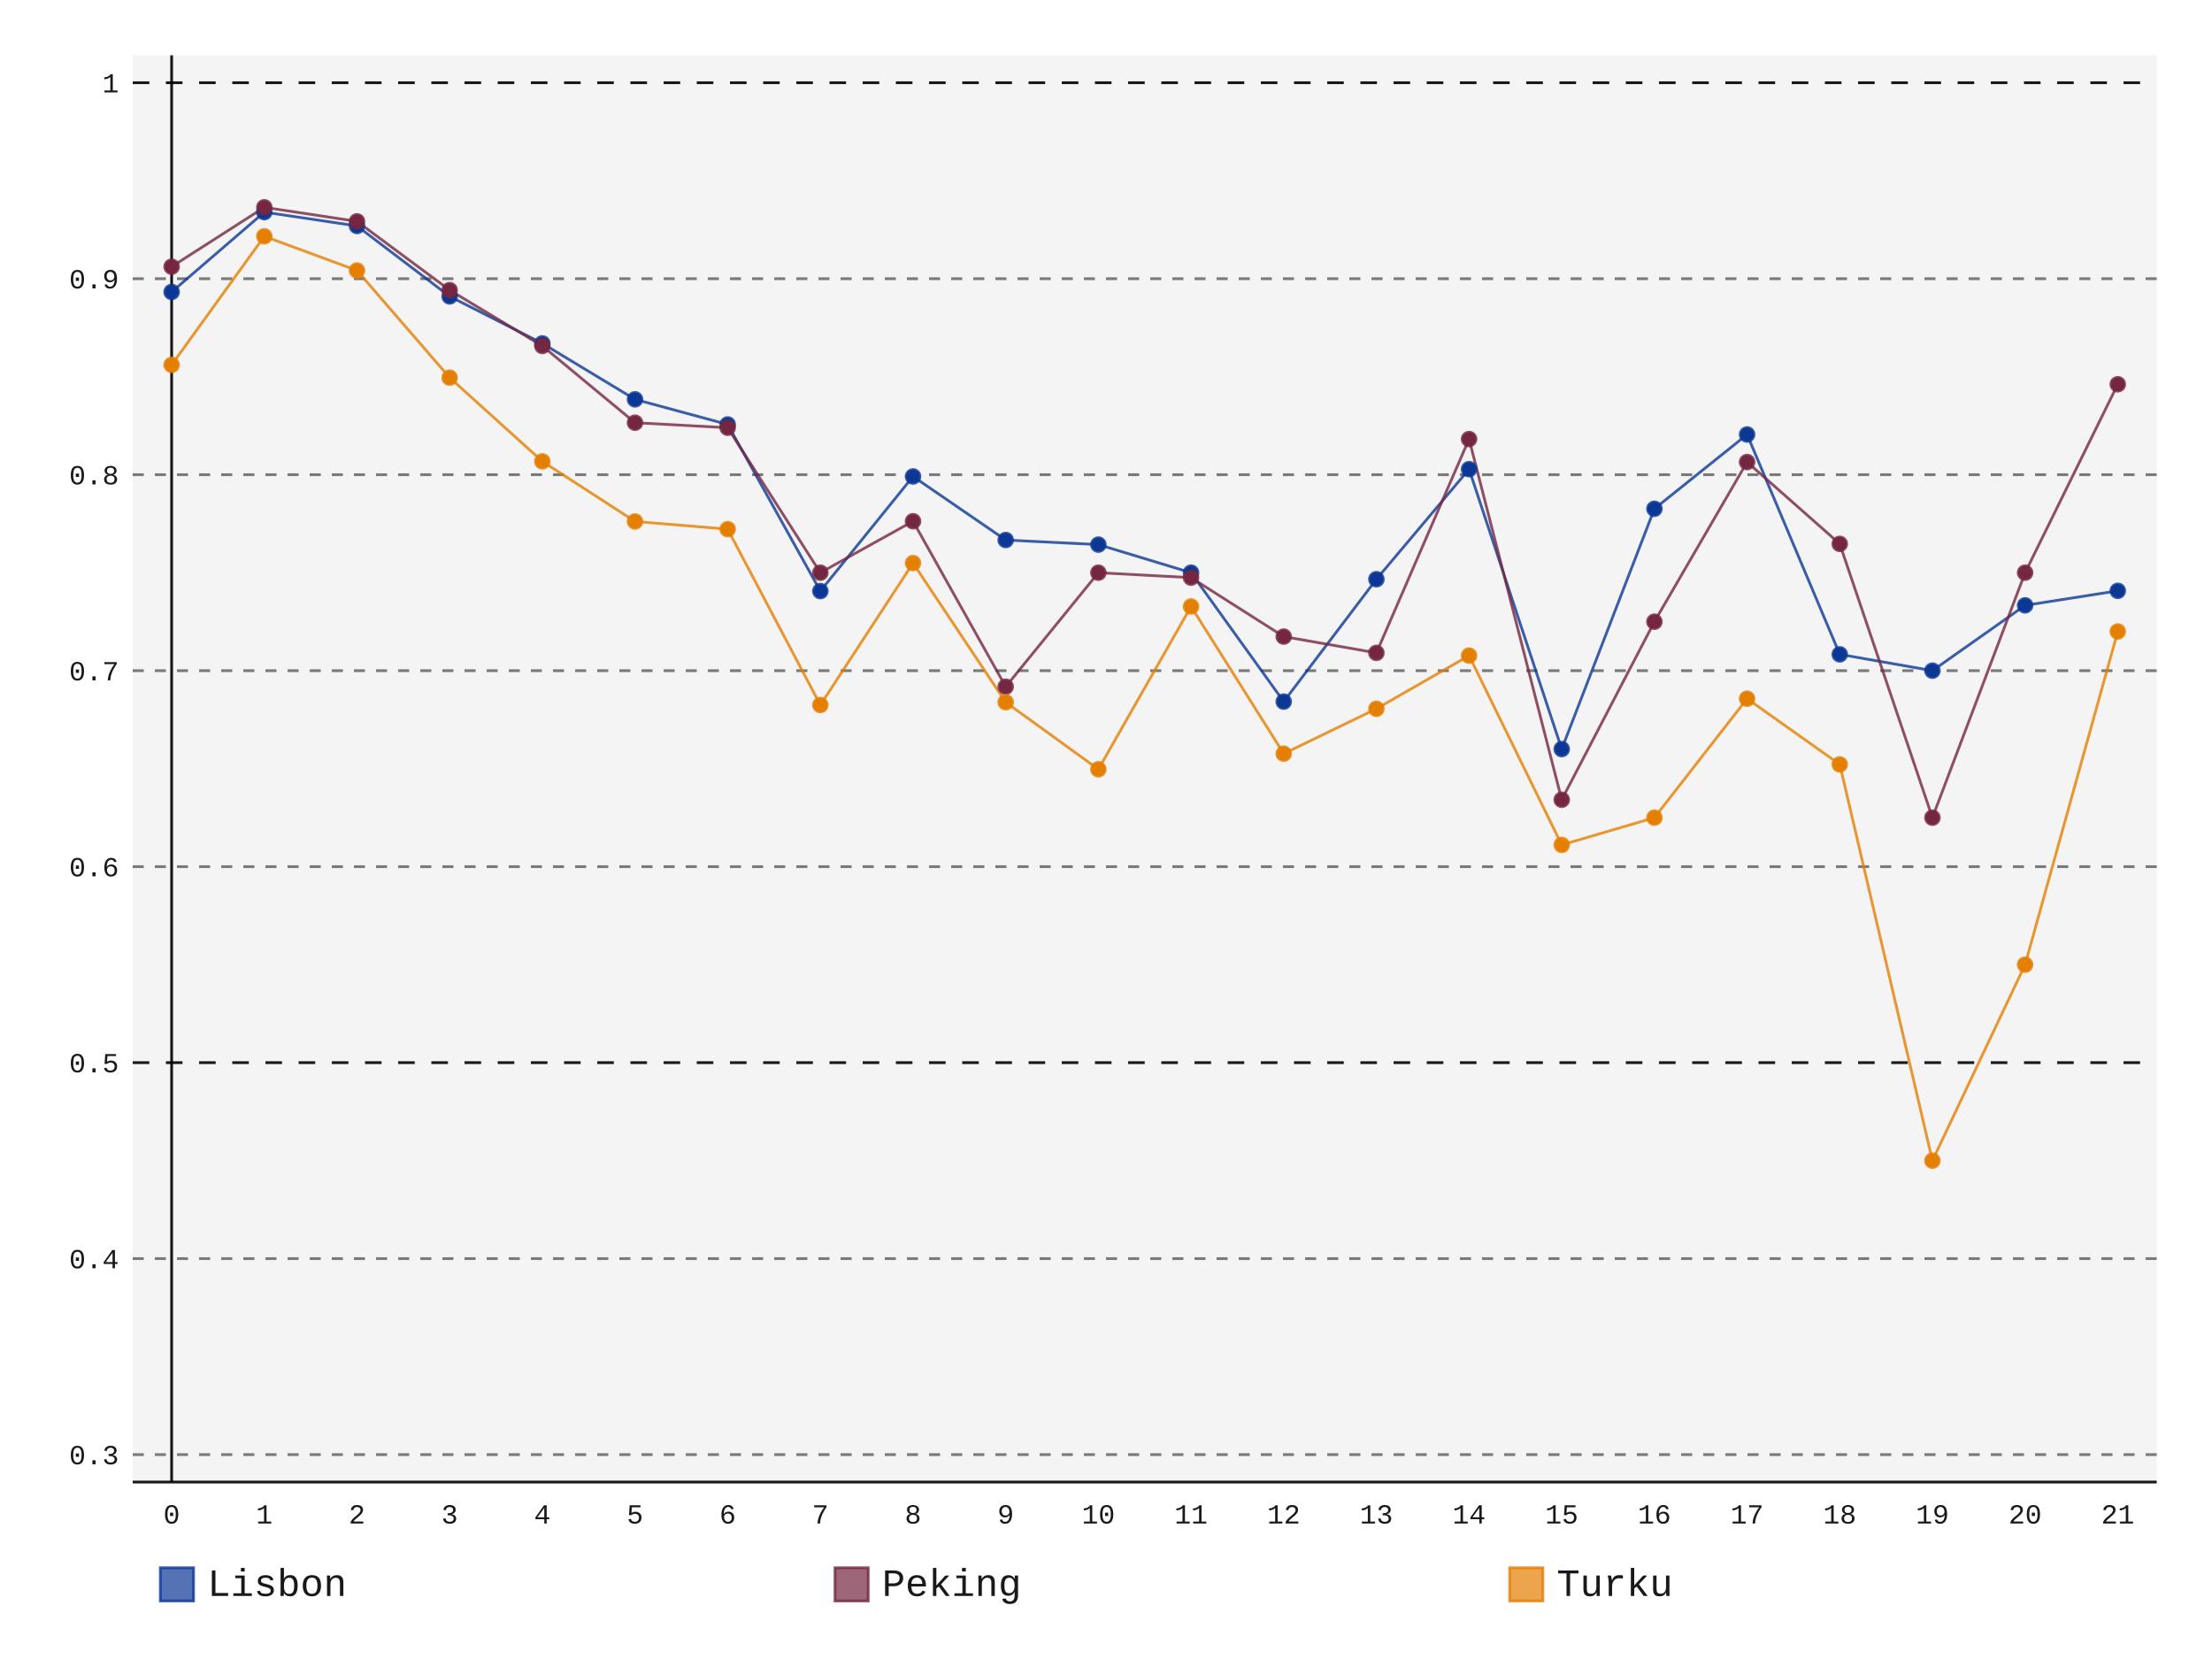
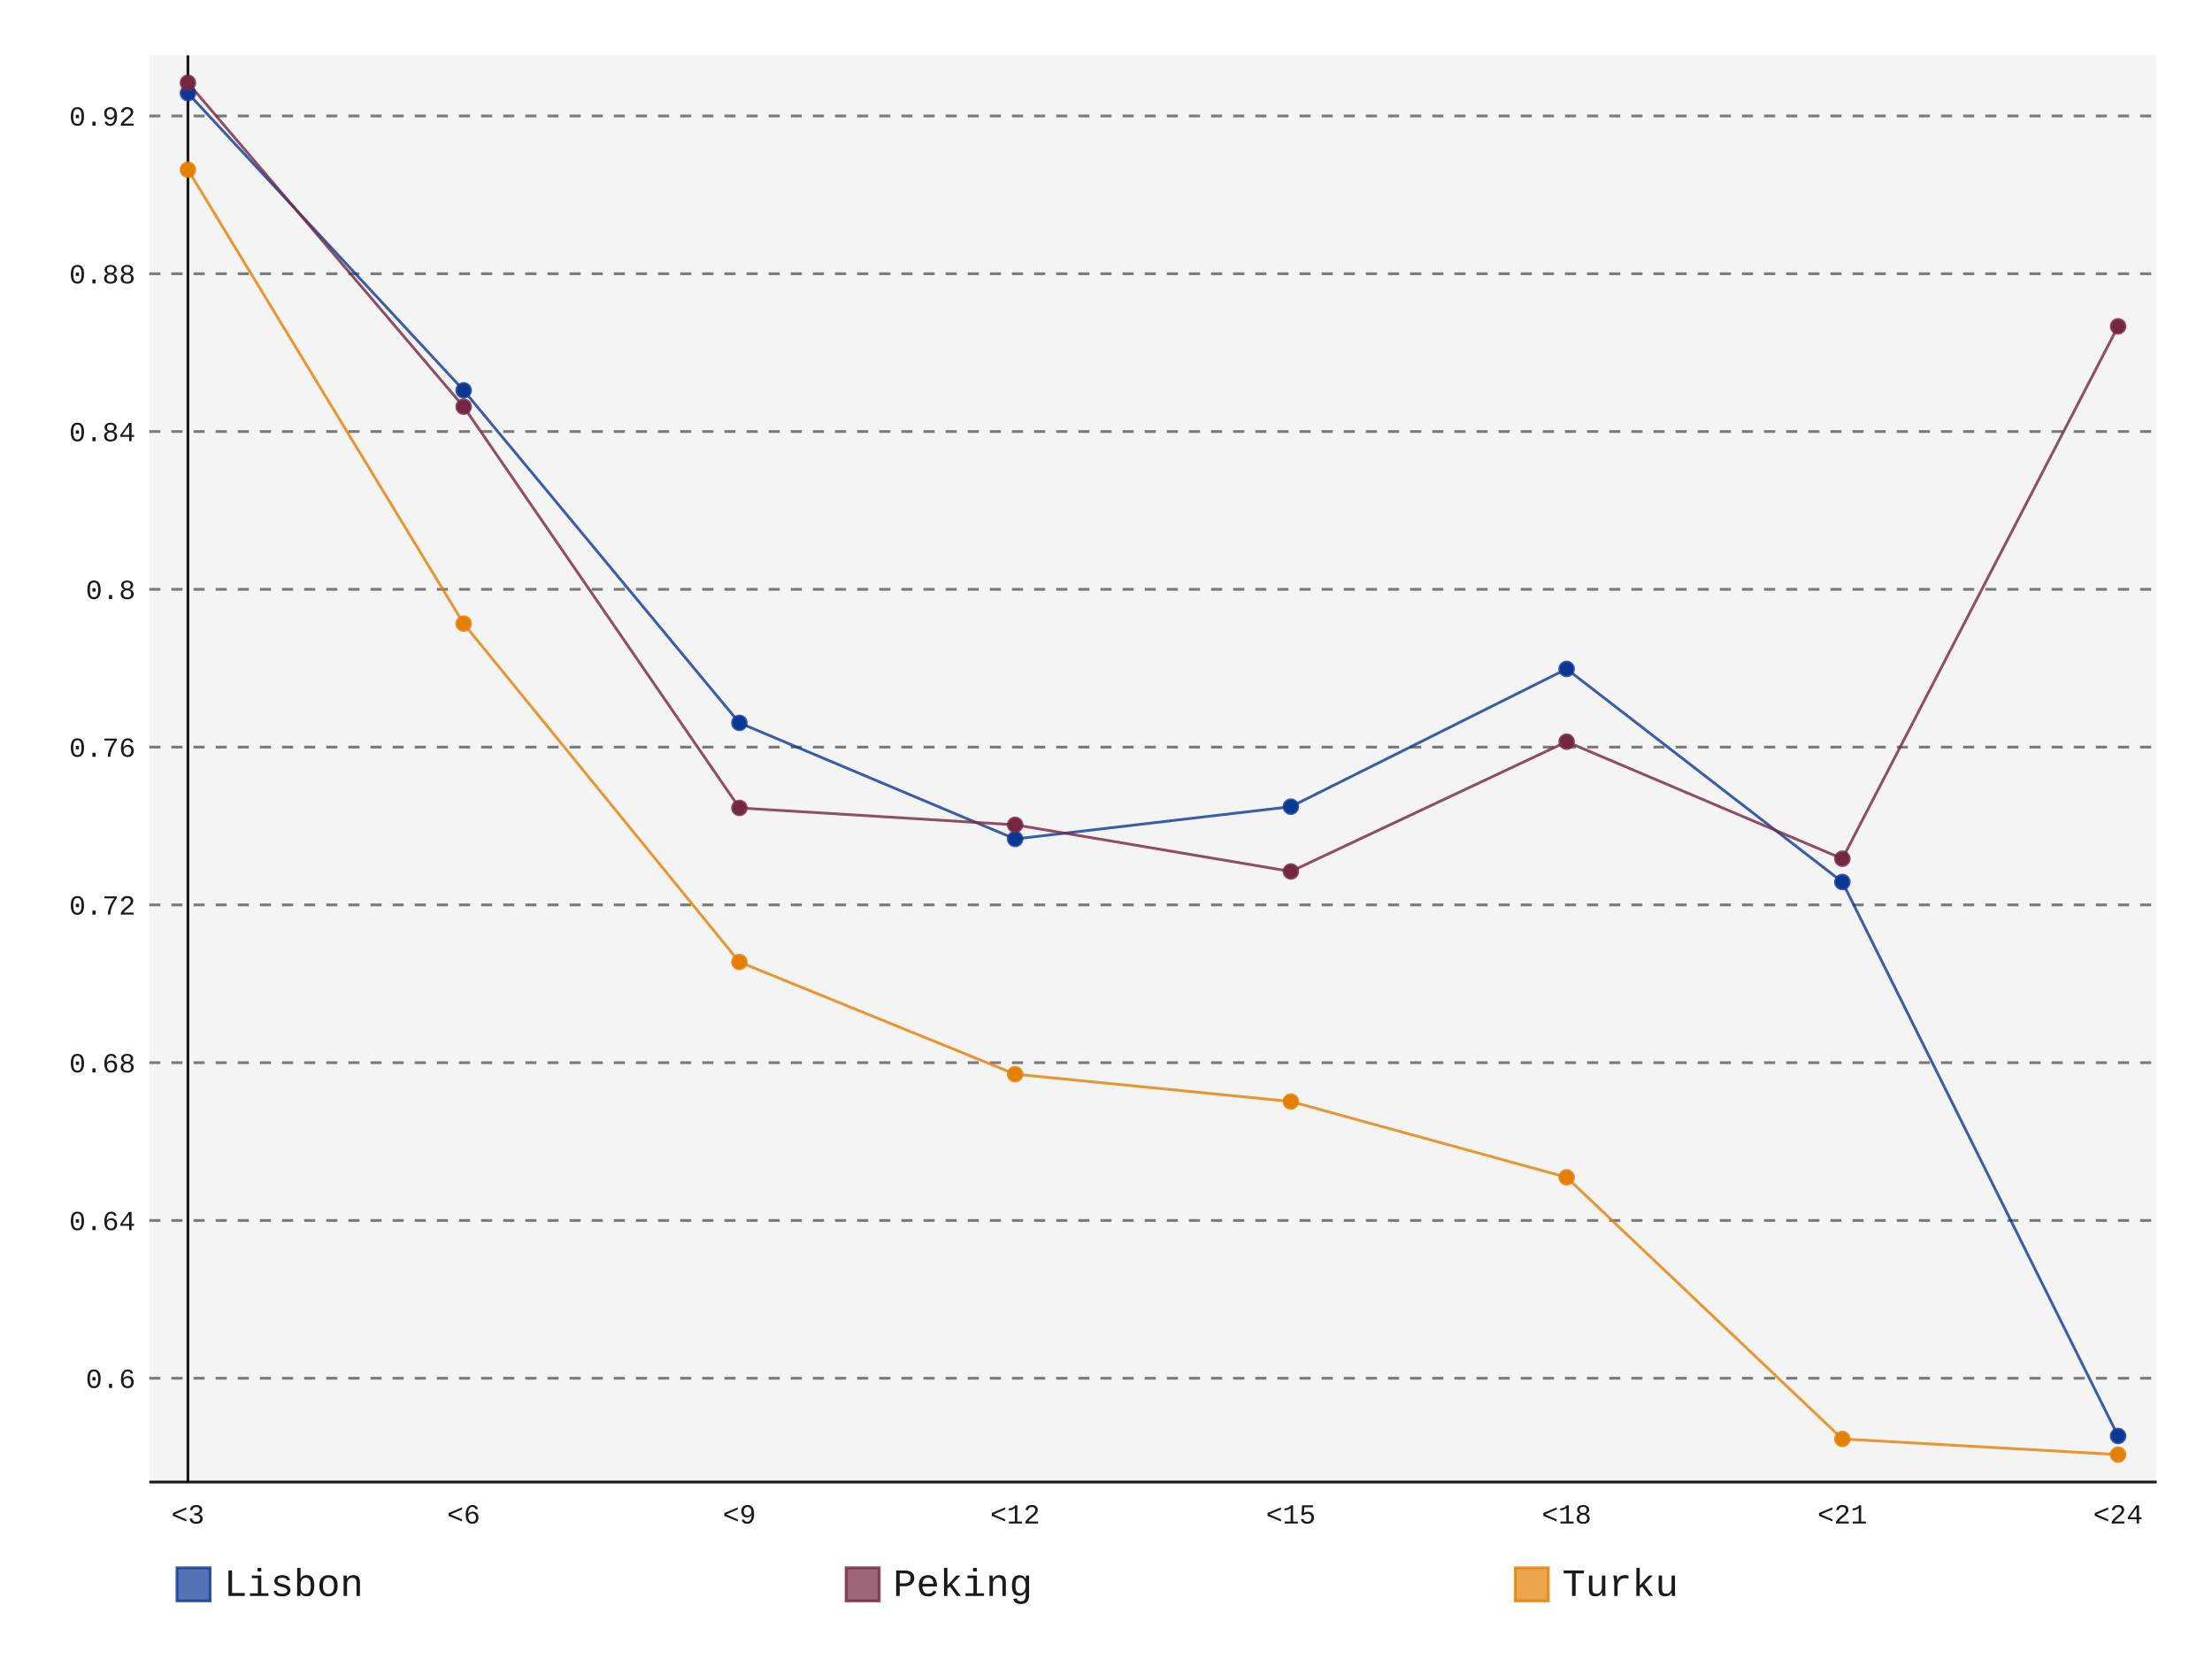
- <svg xmlns="http://www.w3.org/2000/svg" class="pygal-chart" id="chart-d663a7b4-7761-44f9-95b0-490b36715408" viewBox="0 0 800 600">
+ <svg xmlns="http://www.w3.org/2000/svg" class="pygal-chart" id="chart-577b1d87-911b-4a16-9e03-ad9b00e4c11a" viewBox="0 0 800 600">
  <defs>
-     <style type="text/css">#chart-d663a7b4-7761-44f9-95b0-490b36715408{-webkit-user-select:none;-webkit-font-smoothing:antialiased;font-family:Consolas,"Liberation Mono",Menlo,Courier,monospace}#chart-d663a7b4-7761-44f9-95b0-490b36715408 .title{font-family:Consolas,"Liberation Mono",Menlo,Courier,monospace;font-size:16px}#chart-d663a7b4-7761-44f9-95b0-490b36715408 .legends .legend text{font-family:Consolas,"Liberation Mono",Menlo,Courier,monospace;font-size:14px}#chart-d663a7b4-7761-44f9-95b0-490b36715408 .axis text{font-family:Consolas,"Liberation Mono",Menlo,Courier,monospace;font-size:10px}#chart-d663a7b4-7761-44f9-95b0-490b36715408 .axis text.major{font-family:Consolas,"Liberation Mono",Menlo,Courier,monospace;font-size:10px}#chart-d663a7b4-7761-44f9-95b0-490b36715408 .text-overlay text.value{font-family:Consolas,"Liberation Mono",Menlo,Courier,monospace;font-size:16px}#chart-d663a7b4-7761-44f9-95b0-490b36715408 .text-overlay text.label{font-family:Consolas,"Liberation Mono",Menlo,Courier,monospace;font-size:10px}#chart-d663a7b4-7761-44f9-95b0-490b36715408 .tooltip{font-family:Consolas,"Liberation Mono",Menlo,Courier,monospace;font-size:14px}#chart-d663a7b4-7761-44f9-95b0-490b36715408 text.no_data{font-family:Consolas,"Liberation Mono",Menlo,Courier,monospace;font-size:64px}
- #chart-d663a7b4-7761-44f9-95b0-490b36715408{background-color:transparent}#chart-d663a7b4-7761-44f9-95b0-490b36715408 path,#chart-d663a7b4-7761-44f9-95b0-490b36715408 line,#chart-d663a7b4-7761-44f9-95b0-490b36715408 rect,#chart-d663a7b4-7761-44f9-95b0-490b36715408 circle{-webkit-transition:150ms;-moz-transition:150ms;transition:150ms}#chart-d663a7b4-7761-44f9-95b0-490b36715408 .graph &gt; .background{fill:transparent}#chart-d663a7b4-7761-44f9-95b0-490b36715408 .plot &gt; .background{fill:rgba(240,240,240,0.7)}#chart-d663a7b4-7761-44f9-95b0-490b36715408 .graph{fill:rgba(0,0,0,0.9)}#chart-d663a7b4-7761-44f9-95b0-490b36715408 text.no_data{fill:rgba(0,0,0,0.9)}#chart-d663a7b4-7761-44f9-95b0-490b36715408 .title{fill:rgba(0,0,0,0.9)}#chart-d663a7b4-7761-44f9-95b0-490b36715408 .legends .legend text{fill:rgba(0,0,0,0.9)}#chart-d663a7b4-7761-44f9-95b0-490b36715408 .legends .legend:hover text{fill:rgba(0,0,0,0.9)}#chart-d663a7b4-7761-44f9-95b0-490b36715408 .axis .line{stroke:rgba(0,0,0,0.9)}#chart-d663a7b4-7761-44f9-95b0-490b36715408 .axis .guide.line{stroke:rgba(0,0,0,0.5)}#chart-d663a7b4-7761-44f9-95b0-490b36715408 .axis .major.line{stroke:rgba(0,0,0,0.9)}#chart-d663a7b4-7761-44f9-95b0-490b36715408 .axis text.major{fill:rgba(0,0,0,0.9)}#chart-d663a7b4-7761-44f9-95b0-490b36715408 .axis.y .guides:hover .guide.line,#chart-d663a7b4-7761-44f9-95b0-490b36715408 .line-graph .axis.x .guides:hover .guide.line,#chart-d663a7b4-7761-44f9-95b0-490b36715408 .stackedline-graph .axis.x .guides:hover .guide.line,#chart-d663a7b4-7761-44f9-95b0-490b36715408 .xy-graph .axis.x .guides:hover .guide.line{stroke:rgba(0,0,0,0.9)}#chart-d663a7b4-7761-44f9-95b0-490b36715408 .axis .guides:hover text{fill:rgba(0,0,0,0.9)}#chart-d663a7b4-7761-44f9-95b0-490b36715408 .reactive{fill-opacity:.7;stroke-opacity:.8}#chart-d663a7b4-7761-44f9-95b0-490b36715408 .ci{stroke:rgba(0,0,0,0.9)}#chart-d663a7b4-7761-44f9-95b0-490b36715408 .reactive.active,#chart-d663a7b4-7761-44f9-95b0-490b36715408 .active .reactive{fill-opacity:.8;stroke-opacity:.9;stroke-width:4}#chart-d663a7b4-7761-44f9-95b0-490b36715408 .ci .reactive.active{stroke-width:1.5}#chart-d663a7b4-7761-44f9-95b0-490b36715408 .series text{fill:rgba(0,0,0,0.9)}#chart-d663a7b4-7761-44f9-95b0-490b36715408 .tooltip rect{fill:rgba(240,240,240,0.7);stroke:rgba(0,0,0,0.9);-webkit-transition:opacity 150ms;-moz-transition:opacity 150ms;transition:opacity 150ms}#chart-d663a7b4-7761-44f9-95b0-490b36715408 .tooltip .label{fill:rgba(0,0,0,0.9)}#chart-d663a7b4-7761-44f9-95b0-490b36715408 .tooltip .label{fill:rgba(0,0,0,0.9)}#chart-d663a7b4-7761-44f9-95b0-490b36715408 .tooltip .legend{font-size:.8em;fill:rgba(0,0,0,0.5)}#chart-d663a7b4-7761-44f9-95b0-490b36715408 .tooltip .x_label{font-size:.6em;fill:rgba(0,0,0,0.9)}#chart-d663a7b4-7761-44f9-95b0-490b36715408 .tooltip .xlink{font-size:.5em;text-decoration:underline}#chart-d663a7b4-7761-44f9-95b0-490b36715408 .tooltip .value{font-size:1.5em}#chart-d663a7b4-7761-44f9-95b0-490b36715408 .bound{font-size:.5em}#chart-d663a7b4-7761-44f9-95b0-490b36715408 .max-value{font-size:.75em;fill:rgba(0,0,0,0.5)}#chart-d663a7b4-7761-44f9-95b0-490b36715408 .map-element{fill:rgba(240,240,240,0.7);stroke:rgba(0,0,0,0.5) !important}#chart-d663a7b4-7761-44f9-95b0-490b36715408 .map-element .reactive{fill-opacity:inherit;stroke-opacity:inherit}#chart-d663a7b4-7761-44f9-95b0-490b36715408 .color-0,#chart-d663a7b4-7761-44f9-95b0-490b36715408 .color-0 a:visited{stroke:rgb(12,55,149);fill:rgb(12,55,149)}#chart-d663a7b4-7761-44f9-95b0-490b36715408 .color-1,#chart-d663a7b4-7761-44f9-95b0-490b36715408 .color-1 a:visited{stroke:rgb(117,38,65);fill:rgb(117,38,65)}#chart-d663a7b4-7761-44f9-95b0-490b36715408 .color-2,#chart-d663a7b4-7761-44f9-95b0-490b36715408 .color-2 a:visited{stroke:rgb(228,127,0);fill:rgb(228,127,0)}#chart-d663a7b4-7761-44f9-95b0-490b36715408 .text-overlay .color-0 text{fill:black}#chart-d663a7b4-7761-44f9-95b0-490b36715408 .text-overlay .color-1 text{fill:black}#chart-d663a7b4-7761-44f9-95b0-490b36715408 .text-overlay .color-2 text{fill:black}
- #chart-d663a7b4-7761-44f9-95b0-490b36715408 text.no_data{text-anchor:middle}#chart-d663a7b4-7761-44f9-95b0-490b36715408 .guide.line{fill:none}#chart-d663a7b4-7761-44f9-95b0-490b36715408 .centered{text-anchor:middle}#chart-d663a7b4-7761-44f9-95b0-490b36715408 .title{text-anchor:middle}#chart-d663a7b4-7761-44f9-95b0-490b36715408 .legends .legend text{fill-opacity:1}#chart-d663a7b4-7761-44f9-95b0-490b36715408 .axis.x text{text-anchor:middle}#chart-d663a7b4-7761-44f9-95b0-490b36715408 .axis.x:not(.web) text[transform]{text-anchor:start}#chart-d663a7b4-7761-44f9-95b0-490b36715408 .axis.x:not(.web) text[transform].backwards{text-anchor:end}#chart-d663a7b4-7761-44f9-95b0-490b36715408 .axis.y text{text-anchor:end}#chart-d663a7b4-7761-44f9-95b0-490b36715408 .axis.y text[transform].backwards{text-anchor:start}#chart-d663a7b4-7761-44f9-95b0-490b36715408 .axis.y2 text{text-anchor:start}#chart-d663a7b4-7761-44f9-95b0-490b36715408 .axis.y2 text[transform].backwards{text-anchor:end}#chart-d663a7b4-7761-44f9-95b0-490b36715408 .axis .guide.line{stroke-dasharray:4,4}#chart-d663a7b4-7761-44f9-95b0-490b36715408 .axis .major.guide.line{stroke-dasharray:6,6}#chart-d663a7b4-7761-44f9-95b0-490b36715408 .horizontal .axis.y .guide.line,#chart-d663a7b4-7761-44f9-95b0-490b36715408 .horizontal .axis.y2 .guide.line,#chart-d663a7b4-7761-44f9-95b0-490b36715408 .vertical .axis.x .guide.line{opacity:0}#chart-d663a7b4-7761-44f9-95b0-490b36715408 .horizontal .axis.always_show .guide.line,#chart-d663a7b4-7761-44f9-95b0-490b36715408 .vertical .axis.always_show .guide.line{opacity:1 !important}#chart-d663a7b4-7761-44f9-95b0-490b36715408 .axis.y .guides:hover .guide.line,#chart-d663a7b4-7761-44f9-95b0-490b36715408 .axis.y2 .guides:hover .guide.line,#chart-d663a7b4-7761-44f9-95b0-490b36715408 .axis.x .guides:hover .guide.line{opacity:1}#chart-d663a7b4-7761-44f9-95b0-490b36715408 .axis .guides:hover text{opacity:1}#chart-d663a7b4-7761-44f9-95b0-490b36715408 .nofill{fill:none}#chart-d663a7b4-7761-44f9-95b0-490b36715408 .subtle-fill{fill-opacity:.2}#chart-d663a7b4-7761-44f9-95b0-490b36715408 .dot{stroke-width:1px;fill-opacity:1}#chart-d663a7b4-7761-44f9-95b0-490b36715408 .dot.active{stroke-width:5px}#chart-d663a7b4-7761-44f9-95b0-490b36715408 .dot.negative{fill:transparent}#chart-d663a7b4-7761-44f9-95b0-490b36715408 text,#chart-d663a7b4-7761-44f9-95b0-490b36715408 tspan{stroke:none !important}#chart-d663a7b4-7761-44f9-95b0-490b36715408 .series text.active{opacity:1}#chart-d663a7b4-7761-44f9-95b0-490b36715408 .tooltip rect{fill-opacity:.95;stroke-width:.5}#chart-d663a7b4-7761-44f9-95b0-490b36715408 .tooltip text{fill-opacity:1}#chart-d663a7b4-7761-44f9-95b0-490b36715408 .showable{visibility:hidden}#chart-d663a7b4-7761-44f9-95b0-490b36715408 .showable.shown{visibility:visible}#chart-d663a7b4-7761-44f9-95b0-490b36715408 .gauge-background{fill:rgba(229,229,229,1);stroke:none}#chart-d663a7b4-7761-44f9-95b0-490b36715408 .bg-lines{stroke:transparent;stroke-width:2px}</style>
+     <style type="text/css">#chart-577b1d87-911b-4a16-9e03-ad9b00e4c11a{-webkit-user-select:none;-webkit-font-smoothing:antialiased;font-family:Consolas,"Liberation Mono",Menlo,Courier,monospace}#chart-577b1d87-911b-4a16-9e03-ad9b00e4c11a .title{font-family:Consolas,"Liberation Mono",Menlo,Courier,monospace;font-size:16px}#chart-577b1d87-911b-4a16-9e03-ad9b00e4c11a .legends .legend text{font-family:Consolas,"Liberation Mono",Menlo,Courier,monospace;font-size:14px}#chart-577b1d87-911b-4a16-9e03-ad9b00e4c11a .axis text{font-family:Consolas,"Liberation Mono",Menlo,Courier,monospace;font-size:10px}#chart-577b1d87-911b-4a16-9e03-ad9b00e4c11a .axis text.major{font-family:Consolas,"Liberation Mono",Menlo,Courier,monospace;font-size:10px}#chart-577b1d87-911b-4a16-9e03-ad9b00e4c11a .text-overlay text.value{font-family:Consolas,"Liberation Mono",Menlo,Courier,monospace;font-size:16px}#chart-577b1d87-911b-4a16-9e03-ad9b00e4c11a .text-overlay text.label{font-family:Consolas,"Liberation Mono",Menlo,Courier,monospace;font-size:10px}#chart-577b1d87-911b-4a16-9e03-ad9b00e4c11a .tooltip{font-family:Consolas,"Liberation Mono",Menlo,Courier,monospace;font-size:14px}#chart-577b1d87-911b-4a16-9e03-ad9b00e4c11a text.no_data{font-family:Consolas,"Liberation Mono",Menlo,Courier,monospace;font-size:64px}
+ #chart-577b1d87-911b-4a16-9e03-ad9b00e4c11a{background-color:transparent}#chart-577b1d87-911b-4a16-9e03-ad9b00e4c11a path,#chart-577b1d87-911b-4a16-9e03-ad9b00e4c11a line,#chart-577b1d87-911b-4a16-9e03-ad9b00e4c11a rect,#chart-577b1d87-911b-4a16-9e03-ad9b00e4c11a circle{-webkit-transition:150ms;-moz-transition:150ms;transition:150ms}#chart-577b1d87-911b-4a16-9e03-ad9b00e4c11a .graph &gt; .background{fill:transparent}#chart-577b1d87-911b-4a16-9e03-ad9b00e4c11a .plot &gt; .background{fill:rgba(240,240,240,0.7)}#chart-577b1d87-911b-4a16-9e03-ad9b00e4c11a .graph{fill:rgba(0,0,0,0.9)}#chart-577b1d87-911b-4a16-9e03-ad9b00e4c11a text.no_data{fill:rgba(0,0,0,0.9)}#chart-577b1d87-911b-4a16-9e03-ad9b00e4c11a .title{fill:rgba(0,0,0,0.9)}#chart-577b1d87-911b-4a16-9e03-ad9b00e4c11a .legends .legend text{fill:rgba(0,0,0,0.9)}#chart-577b1d87-911b-4a16-9e03-ad9b00e4c11a .legends .legend:hover text{fill:rgba(0,0,0,0.9)}#chart-577b1d87-911b-4a16-9e03-ad9b00e4c11a .axis .line{stroke:rgba(0,0,0,0.9)}#chart-577b1d87-911b-4a16-9e03-ad9b00e4c11a .axis .guide.line{stroke:rgba(0,0,0,0.5)}#chart-577b1d87-911b-4a16-9e03-ad9b00e4c11a .axis .major.line{stroke:rgba(0,0,0,0.9)}#chart-577b1d87-911b-4a16-9e03-ad9b00e4c11a .axis text.major{fill:rgba(0,0,0,0.9)}#chart-577b1d87-911b-4a16-9e03-ad9b00e4c11a .axis.y .guides:hover .guide.line,#chart-577b1d87-911b-4a16-9e03-ad9b00e4c11a .line-graph .axis.x .guides:hover .guide.line,#chart-577b1d87-911b-4a16-9e03-ad9b00e4c11a .stackedline-graph .axis.x .guides:hover .guide.line,#chart-577b1d87-911b-4a16-9e03-ad9b00e4c11a .xy-graph .axis.x .guides:hover .guide.line{stroke:rgba(0,0,0,0.9)}#chart-577b1d87-911b-4a16-9e03-ad9b00e4c11a .axis .guides:hover text{fill:rgba(0,0,0,0.9)}#chart-577b1d87-911b-4a16-9e03-ad9b00e4c11a .reactive{fill-opacity:.7;stroke-opacity:.8}#chart-577b1d87-911b-4a16-9e03-ad9b00e4c11a .ci{stroke:rgba(0,0,0,0.9)}#chart-577b1d87-911b-4a16-9e03-ad9b00e4c11a .reactive.active,#chart-577b1d87-911b-4a16-9e03-ad9b00e4c11a .active .reactive{fill-opacity:.8;stroke-opacity:.9;stroke-width:4}#chart-577b1d87-911b-4a16-9e03-ad9b00e4c11a .ci .reactive.active{stroke-width:1.5}#chart-577b1d87-911b-4a16-9e03-ad9b00e4c11a .series text{fill:rgba(0,0,0,0.9)}#chart-577b1d87-911b-4a16-9e03-ad9b00e4c11a .tooltip rect{fill:rgba(240,240,240,0.7);stroke:rgba(0,0,0,0.9);-webkit-transition:opacity 150ms;-moz-transition:opacity 150ms;transition:opacity 150ms}#chart-577b1d87-911b-4a16-9e03-ad9b00e4c11a .tooltip .label{fill:rgba(0,0,0,0.9)}#chart-577b1d87-911b-4a16-9e03-ad9b00e4c11a .tooltip .label{fill:rgba(0,0,0,0.9)}#chart-577b1d87-911b-4a16-9e03-ad9b00e4c11a .tooltip .legend{font-size:.8em;fill:rgba(0,0,0,0.5)}#chart-577b1d87-911b-4a16-9e03-ad9b00e4c11a .tooltip .x_label{font-size:.6em;fill:rgba(0,0,0,0.9)}#chart-577b1d87-911b-4a16-9e03-ad9b00e4c11a .tooltip .xlink{font-size:.5em;text-decoration:underline}#chart-577b1d87-911b-4a16-9e03-ad9b00e4c11a .tooltip .value{font-size:1.5em}#chart-577b1d87-911b-4a16-9e03-ad9b00e4c11a .bound{font-size:.5em}#chart-577b1d87-911b-4a16-9e03-ad9b00e4c11a .max-value{font-size:.75em;fill:rgba(0,0,0,0.5)}#chart-577b1d87-911b-4a16-9e03-ad9b00e4c11a .map-element{fill:rgba(240,240,240,0.7);stroke:rgba(0,0,0,0.5) !important}#chart-577b1d87-911b-4a16-9e03-ad9b00e4c11a .map-element .reactive{fill-opacity:inherit;stroke-opacity:inherit}#chart-577b1d87-911b-4a16-9e03-ad9b00e4c11a .color-0,#chart-577b1d87-911b-4a16-9e03-ad9b00e4c11a .color-0 a:visited{stroke:rgb(12,55,149);fill:rgb(12,55,149)}#chart-577b1d87-911b-4a16-9e03-ad9b00e4c11a .color-1,#chart-577b1d87-911b-4a16-9e03-ad9b00e4c11a .color-1 a:visited{stroke:rgb(117,38,65);fill:rgb(117,38,65)}#chart-577b1d87-911b-4a16-9e03-ad9b00e4c11a .color-2,#chart-577b1d87-911b-4a16-9e03-ad9b00e4c11a .color-2 a:visited{stroke:rgb(228,127,0);fill:rgb(228,127,0)}#chart-577b1d87-911b-4a16-9e03-ad9b00e4c11a .text-overlay .color-0 text{fill:black}#chart-577b1d87-911b-4a16-9e03-ad9b00e4c11a .text-overlay .color-1 text{fill:black}#chart-577b1d87-911b-4a16-9e03-ad9b00e4c11a .text-overlay .color-2 text{fill:black}
+ #chart-577b1d87-911b-4a16-9e03-ad9b00e4c11a text.no_data{text-anchor:middle}#chart-577b1d87-911b-4a16-9e03-ad9b00e4c11a .guide.line{fill:none}#chart-577b1d87-911b-4a16-9e03-ad9b00e4c11a .centered{text-anchor:middle}#chart-577b1d87-911b-4a16-9e03-ad9b00e4c11a .title{text-anchor:middle}#chart-577b1d87-911b-4a16-9e03-ad9b00e4c11a .legends .legend text{fill-opacity:1}#chart-577b1d87-911b-4a16-9e03-ad9b00e4c11a .axis.x text{text-anchor:middle}#chart-577b1d87-911b-4a16-9e03-ad9b00e4c11a .axis.x:not(.web) text[transform]{text-anchor:start}#chart-577b1d87-911b-4a16-9e03-ad9b00e4c11a .axis.x:not(.web) text[transform].backwards{text-anchor:end}#chart-577b1d87-911b-4a16-9e03-ad9b00e4c11a .axis.y text{text-anchor:end}#chart-577b1d87-911b-4a16-9e03-ad9b00e4c11a .axis.y text[transform].backwards{text-anchor:start}#chart-577b1d87-911b-4a16-9e03-ad9b00e4c11a .axis.y2 text{text-anchor:start}#chart-577b1d87-911b-4a16-9e03-ad9b00e4c11a .axis.y2 text[transform].backwards{text-anchor:end}#chart-577b1d87-911b-4a16-9e03-ad9b00e4c11a .axis .guide.line{stroke-dasharray:4,4}#chart-577b1d87-911b-4a16-9e03-ad9b00e4c11a .axis .major.guide.line{stroke-dasharray:6,6}#chart-577b1d87-911b-4a16-9e03-ad9b00e4c11a .horizontal .axis.y .guide.line,#chart-577b1d87-911b-4a16-9e03-ad9b00e4c11a .horizontal .axis.y2 .guide.line,#chart-577b1d87-911b-4a16-9e03-ad9b00e4c11a .vertical .axis.x .guide.line{opacity:0}#chart-577b1d87-911b-4a16-9e03-ad9b00e4c11a .horizontal .axis.always_show .guide.line,#chart-577b1d87-911b-4a16-9e03-ad9b00e4c11a .vertical .axis.always_show .guide.line{opacity:1 !important}#chart-577b1d87-911b-4a16-9e03-ad9b00e4c11a .axis.y .guides:hover .guide.line,#chart-577b1d87-911b-4a16-9e03-ad9b00e4c11a .axis.y2 .guides:hover .guide.line,#chart-577b1d87-911b-4a16-9e03-ad9b00e4c11a .axis.x .guides:hover .guide.line{opacity:1}#chart-577b1d87-911b-4a16-9e03-ad9b00e4c11a .axis .guides:hover text{opacity:1}#chart-577b1d87-911b-4a16-9e03-ad9b00e4c11a .nofill{fill:none}#chart-577b1d87-911b-4a16-9e03-ad9b00e4c11a .subtle-fill{fill-opacity:.2}#chart-577b1d87-911b-4a16-9e03-ad9b00e4c11a .dot{stroke-width:1px;fill-opacity:1}#chart-577b1d87-911b-4a16-9e03-ad9b00e4c11a .dot.active{stroke-width:5px}#chart-577b1d87-911b-4a16-9e03-ad9b00e4c11a .dot.negative{fill:transparent}#chart-577b1d87-911b-4a16-9e03-ad9b00e4c11a text,#chart-577b1d87-911b-4a16-9e03-ad9b00e4c11a tspan{stroke:none !important}#chart-577b1d87-911b-4a16-9e03-ad9b00e4c11a .series text.active{opacity:1}#chart-577b1d87-911b-4a16-9e03-ad9b00e4c11a .tooltip rect{fill-opacity:.95;stroke-width:.5}#chart-577b1d87-911b-4a16-9e03-ad9b00e4c11a .tooltip text{fill-opacity:1}#chart-577b1d87-911b-4a16-9e03-ad9b00e4c11a .showable{visibility:hidden}#chart-577b1d87-911b-4a16-9e03-ad9b00e4c11a .showable.shown{visibility:visible}#chart-577b1d87-911b-4a16-9e03-ad9b00e4c11a .gauge-background{fill:rgba(229,229,229,1);stroke:none}#chart-577b1d87-911b-4a16-9e03-ad9b00e4c11a .bg-lines{stroke:transparent;stroke-width:2px}</style>
  </defs>
  <g class="graph line-graph vertical">
    <rect class="background" height="600" width="800" x="0" y="0" />
-     <g class="plot" transform="translate(48, 20)">
-       <rect class="background" height="516.0" width="732.0" x="0" y="0" />
+     <g class="plot" transform="translate(54, 20)">
+       <rect class="background" height="516.0" width="726.0" x="0" y="0" />
      <g class="axis y">
-         <path class="line" d="M0 516 h732" />
-         <g class="guides">
-           <path class="guide line" d="M0 506.077 h732" />
-           <text class="" x="-5" y="509.577">0.3</text>
-         </g>
-         <g class="guides">
-           <path class="guide line" d="M0 435.198 h732" />
-           <text class="" x="-5" y="438.698">0.4</text>
-         </g>
-         <g class="guides">
-           <path class="major guide line" d="M0 364.319 h732" />
-           <text class="major" x="-5" y="367.819">0.5</text>
-         </g>
-         <g class="guides">
-           <path class="guide line" d="M0 293.44 h732" />
-           <text class="" x="-5" y="296.94">0.6</text>
-         </g>
-         <g class="guides">
-           <path class="guide line" d="M0 222.56 h732" />
-           <text class="" x="-5" y="226.06">0.7</text>
-         </g>
-         <g class="guides">
-           <path class="guide line" d="M0 151.681 h732" />
-           <text class="" x="-5" y="155.181">0.8</text>
-         </g>
-         <g class="guides">
-           <path class="guide line" d="M0 80.802 h732" />
-           <text class="" x="-5" y="84.302">0.9</text>
-         </g>
-         <g class="guides">
-           <path class="major guide line" d="M0 9.923 h732" />
-           <text class="major" x="-5" y="13.423">1</text>
+         <path class="line" d="M0 516 h726" />
+         <g class="guides">
+           <path class="guide line" d="M0 478.464 h726" />
+           <text class="" x="-5" y="481.964">0.6</text>
+         </g>
+         <g class="guides">
+           <path class="guide line" d="M0 421.398 h726" />
+           <text class="" x="-5" y="424.898">0.64</text>
+         </g>
+         <g class="guides">
+           <path class="guide line" d="M0 364.332 h726" />
+           <text class="" x="-5" y="367.832">0.68</text>
+         </g>
+         <g class="guides">
+           <path class="guide line" d="M0 307.266 h726" />
+           <text class="" x="-5" y="310.766">0.72</text>
+         </g>
+         <g class="guides">
+           <path class="guide line" d="M0 250.2 h726" />
+           <text class="" x="-5" y="253.7">0.76</text>
+         </g>
+         <g class="guides">
+           <path class="guide line" d="M0 193.134 h726" />
+           <text class="" x="-5" y="196.634">0.8</text>
+         </g>
+         <g class="guides">
+           <path class="guide line" d="M0 136.068 h726" />
+           <text class="" x="-5" y="139.568">0.84</text>
+         </g>
+         <g class="guides">
+           <path class="guide line" d="M0 79.002 h726" />
+           <text class="" x="-5" y="82.502">0.88</text>
+         </g>
+         <g class="guides">
+           <path class="guide line" d="M0 21.936 h726" />
+           <text class="" x="-5" y="25.436">0.92</text>
        </g>
      </g>
      <g class="axis x">
        <g class="guides">
-           <path class="axis line" d="M14.077 0 v516" />
-           <text class="" x="14.077" y="531.0">0</text>
-         </g>
-         <g class="guides">
-           <path class="guide line" d="M47.593 0 v516" />
-           <text class="" x="47.593" y="531.0">1</text>
-         </g>
-         <g class="guides">
-           <path class="guide line" d="M81.11 0 v516" />
-           <text class="" x="81.11" y="531.0">2</text>
-         </g>
-         <g class="guides">
-           <path class="guide line" d="M114.626 0 v516" />
-           <text class="" x="114.626" y="531.0">3</text>
-         </g>
-         <g class="guides">
-           <path class="guide line" d="M148.143 0 v516" />
-           <text class="" x="148.143" y="531.0">4</text>
-         </g>
-         <g class="guides">
-           <path class="guide line" d="M181.659 0 v516" />
-           <text class="" x="181.659" y="531.0">5</text>
-         </g>
-         <g class="guides">
-           <path class="guide line" d="M215.176 0 v516" />
-           <text class="" x="215.176" y="531.0">6</text>
-         </g>
-         <g class="guides">
-           <path class="guide line" d="M248.692 0 v516" />
-           <text class="" x="248.692" y="531.0">7</text>
-         </g>
-         <g class="guides">
-           <path class="guide line" d="M282.209 0 v516" />
-           <text class="" x="282.209" y="531.0">8</text>
-         </g>
-         <g class="guides">
-           <path class="guide line" d="M315.725 0 v516" />
-           <text class="" x="315.725" y="531.0">9</text>
-         </g>
-         <g class="guides">
-           <path class="guide line" d="M349.242 0 v516" />
-           <text class="" x="349.242" y="531.0">10</text>
-         </g>
-         <g class="guides">
-           <path class="guide line" d="M382.758 0 v516" />
-           <text class="" x="382.758" y="531.0">11</text>
-         </g>
-         <g class="guides">
-           <path class="guide line" d="M416.275 0 v516" />
-           <text class="" x="416.275" y="531.0">12</text>
-         </g>
-         <g class="guides">
-           <path class="guide line" d="M449.791 0 v516" />
-           <text class="" x="449.791" y="531.0">13</text>
-         </g>
-         <g class="guides">
-           <path class="guide line" d="M483.308 0 v516" />
-           <text class="" x="483.308" y="531.0">14</text>
-         </g>
-         <g class="guides">
-           <path class="guide line" d="M516.824 0 v516" />
-           <text class="" x="516.824" y="531.0">15</text>
-         </g>
-         <g class="guides">
-           <path class="guide line" d="M550.341 0 v516" />
-           <text class="" x="550.341" y="531.0">16</text>
-         </g>
-         <g class="guides">
-           <path class="guide line" d="M583.857 0 v516" />
-           <text class="" x="583.857" y="531.0">17</text>
-         </g>
-         <g class="guides">
-           <path class="guide line" d="M617.374 0 v516" />
-           <text class="" x="617.374" y="531.0">18</text>
-         </g>
-         <g class="guides">
-           <path class="guide line" d="M650.89 0 v516" />
-           <text class="" x="650.89" y="531.0">19</text>
-         </g>
-         <g class="guides">
-           <path class="guide line" d="M684.407 0 v516" />
-           <text class="" x="684.407" y="531.0">20</text>
-         </g>
-         <g class="guides">
-           <path class="guide line" d="M717.923 0 v516" />
-           <text class="" x="717.923" y="531.0">21</text>
+           <path class="line" d="M13.962 0 v516" />
+           <text class="" x="13.962" y="531.0">&lt;3</text>
+         </g>
+         <g class="guides">
+           <path class="guide line" d="M113.687 0 v516" />
+           <text class="" x="113.687" y="531.0">&lt;6</text>
+         </g>
+         <g class="guides">
+           <path class="guide line" d="M213.412 0 v516" />
+           <text class="" x="213.412" y="531.0">&lt;9</text>
+         </g>
+         <g class="guides">
+           <path class="guide line" d="M313.137 0 v516" />
+           <text class="" x="313.137" y="531.0">&lt;12</text>
+         </g>
+         <g class="guides">
+           <path class="guide line" d="M412.863 0 v516" />
+           <text class="" x="412.863" y="531.0">&lt;15</text>
+         </g>
+         <g class="guides">
+           <path class="guide line" d="M512.588 0 v516" />
+           <text class="" x="512.588" y="531.0">&lt;18</text>
+         </g>
+         <g class="guides">
+           <path class="guide line" d="M612.313 0 v516" />
+           <text class="" x="612.313" y="531.0">&lt;21</text>
+         </g>
+         <g class="guides">
+           <path class="guide line" d="M712.038 0 v516" />
+           <text class="" x="712.038" y="531.0">&lt;24</text>
        </g>
      </g>
      <g class="series serie-0 color-0">
-         <path class="line reactive nofill" d="M14.077 85.595 L47.593 56.721 81.11 61.724 114.626 87.198 148.143 104.199 181.659 124.435 215.176 133.515 248.692 193.773 282.209 152.314 315.725 175.308 349.242 176.963 382.758 187.121 416.275 233.752 449.791 189.484 483.308 149.685 516.824 250.912 550.341 164.008 583.857 137.142 617.374 216.654 650.89 222.56 684.407 198.934 717.923 193.684" />
+         <path class="line reactive nofill" d="M13.962 13.683 L113.687 121.184 213.412 241.439 313.137 283.428 412.863 271.745 512.588 221.929 612.313 298.982 712.038 499.342" />
      </g>
      <g class="series serie-1 color-1">
-         <path class="line reactive nofill" d="M14.077 76.452 L47.593 54.983 81.11 60.07 114.626 84.925 148.143 105.116 181.659 132.877 215.176 134.698 248.692 187.121 282.209 168.511 315.725 228.356 349.242 187.121 382.758 188.911 416.275 210.234 449.791 216.117 483.308 138.794 516.824 269.237 550.341 204.841 583.857 147.108 617.374 176.697 650.89 275.72 684.407 187.121 717.923 118.968" />
+         <path class="line reactive nofill" d="M13.962 9.923 L113.687 127.094 213.412 272.196 313.137 278.307 412.863 295.173 512.588 248.254 612.313 290.564 712.038 98.024" />
      </g>
      <g class="series serie-2 color-2">
-         <path class="line reactive nofill" d="M14.077 111.969 L47.593 65.458 81.11 77.834 114.626 116.586 148.143 146.862 181.659 168.592 215.176 171.379 248.692 234.977 282.209 183.646 315.725 233.966 349.242 258.226 382.758 199.341 416.275 252.572 449.791 236.342 483.308 217.108 516.824 285.564 550.341 275.72 583.857 232.686 617.374 256.459 650.89 399.758 684.407 328.879 717.923 208.385" />
+         <path class="line reactive nofill" d="M13.962 41.383 L113.687 205.534 213.412 327.922 313.137 368.493 412.863 378.375 512.588 405.786 612.313 500.413 712.038 506.077" />
      </g>
    </g>
    <g class="titles" />
-     <g class="plot overlay" transform="translate(48, 20)">
+     <g class="plot overlay" transform="translate(54, 20)">
      <g class="series serie-0 color-0">
        <g class="dots">
-           <circle class="dot reactive tooltip-trigger" cx="14.077" cy="85.595" r="2.5" />
-         </g>
-         <g class="dots">
-           <circle class="dot reactive tooltip-trigger" cx="47.593" cy="56.721" r="2.5" />
-         </g>
-         <g class="dots">
-           <circle class="dot reactive tooltip-trigger" cx="81.11" cy="61.724" r="2.5" />
-         </g>
-         <g class="dots">
-           <circle class="dot reactive tooltip-trigger" cx="114.626" cy="87.198" r="2.5" />
-         </g>
-         <g class="dots">
-           <circle class="dot reactive tooltip-trigger" cx="148.143" cy="104.199" r="2.5" />
-         </g>
-         <g class="dots">
-           <circle class="dot reactive tooltip-trigger" cx="181.659" cy="124.435" r="2.5" />
-         </g>
-         <g class="dots">
-           <circle class="dot reactive tooltip-trigger" cx="215.176" cy="133.515" r="2.5" />
-         </g>
-         <g class="dots">
-           <circle class="dot reactive tooltip-trigger" cx="248.692" cy="193.773" r="2.5" />
-         </g>
-         <g class="dots">
-           <circle class="dot reactive tooltip-trigger" cx="282.209" cy="152.314" r="2.5" />
-         </g>
-         <g class="dots">
-           <circle class="dot reactive tooltip-trigger" cx="315.725" cy="175.308" r="2.5" />
-         </g>
-         <g class="dots">
-           <circle class="dot reactive tooltip-trigger" cx="349.242" cy="176.963" r="2.5" />
-         </g>
-         <g class="dots">
-           <circle class="dot reactive tooltip-trigger" cx="382.758" cy="187.121" r="2.5" />
-         </g>
-         <g class="dots">
-           <circle class="dot reactive tooltip-trigger" cx="416.275" cy="233.752" r="2.5" />
-         </g>
-         <g class="dots">
-           <circle class="dot reactive tooltip-trigger" cx="449.791" cy="189.484" r="2.5" />
-         </g>
-         <g class="dots">
-           <circle class="dot reactive tooltip-trigger" cx="483.308" cy="149.685" r="2.5" />
-         </g>
-         <g class="dots">
-           <circle class="dot reactive tooltip-trigger" cx="516.824" cy="250.912" r="2.5" />
-         </g>
-         <g class="dots">
-           <circle class="dot reactive tooltip-trigger" cx="550.341" cy="164.008" r="2.5" />
-         </g>
-         <g class="dots">
-           <circle class="dot reactive tooltip-trigger" cx="583.857" cy="137.142" r="2.5" />
-         </g>
-         <g class="dots">
-           <circle class="dot reactive tooltip-trigger" cx="617.374" cy="216.654" r="2.5" />
-         </g>
-         <g class="dots">
-           <circle class="dot reactive tooltip-trigger" cx="650.89" cy="222.56" r="2.5" />
-         </g>
-         <g class="dots">
-           <circle class="dot reactive tooltip-trigger" cx="684.407" cy="198.934" r="2.5" />
-         </g>
-         <g class="dots">
-           <circle class="dot reactive tooltip-trigger" cx="717.923" cy="193.684" r="2.5" />
+           <circle class="dot reactive tooltip-trigger" cx="13.962" cy="13.683" r="2.5" />
+         </g>
+         <g class="dots">
+           <circle class="dot reactive tooltip-trigger" cx="113.687" cy="121.184" r="2.5" />
+         </g>
+         <g class="dots">
+           <circle class="dot reactive tooltip-trigger" cx="213.412" cy="241.439" r="2.5" />
+         </g>
+         <g class="dots">
+           <circle class="dot reactive tooltip-trigger" cx="313.137" cy="283.428" r="2.5" />
+         </g>
+         <g class="dots">
+           <circle class="dot reactive tooltip-trigger" cx="412.863" cy="271.745" r="2.5" />
+         </g>
+         <g class="dots">
+           <circle class="dot reactive tooltip-trigger" cx="512.588" cy="221.929" r="2.5" />
+         </g>
+         <g class="dots">
+           <circle class="dot reactive tooltip-trigger" cx="612.313" cy="298.982" r="2.5" />
+         </g>
+         <g class="dots">
+           <circle class="dot reactive tooltip-trigger" cx="712.038" cy="499.342" r="2.5" />
        </g>
      </g>
      <g class="series serie-1 color-1">
        <g class="dots">
-           <circle class="dot reactive tooltip-trigger" cx="14.077" cy="76.452" r="2.5" />
-         </g>
-         <g class="dots">
-           <circle class="dot reactive tooltip-trigger" cx="47.593" cy="54.983" r="2.5" />
-         </g>
-         <g class="dots">
-           <circle class="dot reactive tooltip-trigger" cx="81.11" cy="60.07" r="2.5" />
-         </g>
-         <g class="dots">
-           <circle class="dot reactive tooltip-trigger" cx="114.626" cy="84.925" r="2.5" />
-         </g>
-         <g class="dots">
-           <circle class="dot reactive tooltip-trigger" cx="148.143" cy="105.116" r="2.5" />
-         </g>
-         <g class="dots">
-           <circle class="dot reactive tooltip-trigger" cx="181.659" cy="132.877" r="2.5" />
-         </g>
-         <g class="dots">
-           <circle class="dot reactive tooltip-trigger" cx="215.176" cy="134.698" r="2.5" />
-         </g>
-         <g class="dots">
-           <circle class="dot reactive tooltip-trigger" cx="248.692" cy="187.121" r="2.5" />
-         </g>
-         <g class="dots">
-           <circle class="dot reactive tooltip-trigger" cx="282.209" cy="168.511" r="2.5" />
-         </g>
-         <g class="dots">
-           <circle class="dot reactive tooltip-trigger" cx="315.725" cy="228.356" r="2.5" />
-         </g>
-         <g class="dots">
-           <circle class="dot reactive tooltip-trigger" cx="349.242" cy="187.121" r="2.5" />
-         </g>
-         <g class="dots">
-           <circle class="dot reactive tooltip-trigger" cx="382.758" cy="188.911" r="2.5" />
-         </g>
-         <g class="dots">
-           <circle class="dot reactive tooltip-trigger" cx="416.275" cy="210.234" r="2.5" />
-         </g>
-         <g class="dots">
-           <circle class="dot reactive tooltip-trigger" cx="449.791" cy="216.117" r="2.5" />
-         </g>
-         <g class="dots">
-           <circle class="dot reactive tooltip-trigger" cx="483.308" cy="138.794" r="2.5" />
-         </g>
-         <g class="dots">
-           <circle class="dot reactive tooltip-trigger" cx="516.824" cy="269.237" r="2.5" />
-         </g>
-         <g class="dots">
-           <circle class="dot reactive tooltip-trigger" cx="550.341" cy="204.841" r="2.5" />
-         </g>
-         <g class="dots">
-           <circle class="dot reactive tooltip-trigger" cx="583.857" cy="147.108" r="2.5" />
-         </g>
-         <g class="dots">
-           <circle class="dot reactive tooltip-trigger" cx="617.374" cy="176.697" r="2.5" />
-         </g>
-         <g class="dots">
-           <circle class="dot reactive tooltip-trigger" cx="650.89" cy="275.72" r="2.5" />
-         </g>
-         <g class="dots">
-           <circle class="dot reactive tooltip-trigger" cx="684.407" cy="187.121" r="2.5" />
-         </g>
-         <g class="dots">
-           <circle class="dot reactive tooltip-trigger" cx="717.923" cy="118.968" r="2.5" />
+           <circle class="dot reactive tooltip-trigger" cx="13.962" cy="9.923" r="2.5" />
+         </g>
+         <g class="dots">
+           <circle class="dot reactive tooltip-trigger" cx="113.687" cy="127.094" r="2.5" />
+         </g>
+         <g class="dots">
+           <circle class="dot reactive tooltip-trigger" cx="213.412" cy="272.196" r="2.5" />
+         </g>
+         <g class="dots">
+           <circle class="dot reactive tooltip-trigger" cx="313.137" cy="278.307" r="2.5" />
+         </g>
+         <g class="dots">
+           <circle class="dot reactive tooltip-trigger" cx="412.863" cy="295.173" r="2.5" />
+         </g>
+         <g class="dots">
+           <circle class="dot reactive tooltip-trigger" cx="512.588" cy="248.254" r="2.5" />
+         </g>
+         <g class="dots">
+           <circle class="dot reactive tooltip-trigger" cx="612.313" cy="290.564" r="2.5" />
+         </g>
+         <g class="dots">
+           <circle class="dot reactive tooltip-trigger" cx="712.038" cy="98.024" r="2.5" />
        </g>
      </g>
      <g class="series serie-2 color-2">
        <g class="dots">
-           <circle class="dot reactive tooltip-trigger" cx="14.077" cy="111.969" r="2.5" />
-         </g>
-         <g class="dots">
-           <circle class="dot reactive tooltip-trigger" cx="47.593" cy="65.458" r="2.5" />
-         </g>
-         <g class="dots">
-           <circle class="dot reactive tooltip-trigger" cx="81.11" cy="77.834" r="2.5" />
-         </g>
-         <g class="dots">
-           <circle class="dot reactive tooltip-trigger" cx="114.626" cy="116.586" r="2.5" />
-         </g>
-         <g class="dots">
-           <circle class="dot reactive tooltip-trigger" cx="148.143" cy="146.862" r="2.5" />
-         </g>
-         <g class="dots">
-           <circle class="dot reactive tooltip-trigger" cx="181.659" cy="168.592" r="2.5" />
-         </g>
-         <g class="dots">
-           <circle class="dot reactive tooltip-trigger" cx="215.176" cy="171.379" r="2.5" />
-         </g>
-         <g class="dots">
-           <circle class="dot reactive tooltip-trigger" cx="248.692" cy="234.977" r="2.5" />
-         </g>
-         <g class="dots">
-           <circle class="dot reactive tooltip-trigger" cx="282.209" cy="183.646" r="2.5" />
-         </g>
-         <g class="dots">
-           <circle class="dot reactive tooltip-trigger" cx="315.725" cy="233.966" r="2.5" />
-         </g>
-         <g class="dots">
-           <circle class="dot reactive tooltip-trigger" cx="349.242" cy="258.226" r="2.5" />
-         </g>
-         <g class="dots">
-           <circle class="dot reactive tooltip-trigger" cx="382.758" cy="199.341" r="2.5" />
-         </g>
-         <g class="dots">
-           <circle class="dot reactive tooltip-trigger" cx="416.275" cy="252.572" r="2.5" />
-         </g>
-         <g class="dots">
-           <circle class="dot reactive tooltip-trigger" cx="449.791" cy="236.342" r="2.5" />
-         </g>
-         <g class="dots">
-           <circle class="dot reactive tooltip-trigger" cx="483.308" cy="217.108" r="2.5" />
-         </g>
-         <g class="dots">
-           <circle class="dot reactive tooltip-trigger" cx="516.824" cy="285.564" r="2.5" />
-         </g>
-         <g class="dots">
-           <circle class="dot reactive tooltip-trigger" cx="550.341" cy="275.72" r="2.5" />
-         </g>
-         <g class="dots">
-           <circle class="dot reactive tooltip-trigger" cx="583.857" cy="232.686" r="2.5" />
-         </g>
-         <g class="dots">
-           <circle class="dot reactive tooltip-trigger" cx="617.374" cy="256.459" r="2.5" />
-         </g>
-         <g class="dots">
-           <circle class="dot reactive tooltip-trigger" cx="650.89" cy="399.758" r="2.5" />
-         </g>
-         <g class="dots">
-           <circle class="dot reactive tooltip-trigger" cx="684.407" cy="328.879" r="2.5" />
-         </g>
-         <g class="dots">
-           <circle class="dot reactive tooltip-trigger" cx="717.923" cy="208.385" r="2.5" />
-         </g>
-       </g>
-     </g>
-     <g class="plot text-overlay" transform="translate(48, 20)">
+           <circle class="dot reactive tooltip-trigger" cx="13.962" cy="41.383" r="2.5" />
+         </g>
+         <g class="dots">
+           <circle class="dot reactive tooltip-trigger" cx="113.687" cy="205.534" r="2.5" />
+         </g>
+         <g class="dots">
+           <circle class="dot reactive tooltip-trigger" cx="213.412" cy="327.922" r="2.5" />
+         </g>
+         <g class="dots">
+           <circle class="dot reactive tooltip-trigger" cx="313.137" cy="368.493" r="2.5" />
+         </g>
+         <g class="dots">
+           <circle class="dot reactive tooltip-trigger" cx="412.863" cy="378.375" r="2.5" />
+         </g>
+         <g class="dots">
+           <circle class="dot reactive tooltip-trigger" cx="512.588" cy="405.786" r="2.5" />
+         </g>
+         <g class="dots">
+           <circle class="dot reactive tooltip-trigger" cx="612.313" cy="500.413" r="2.5" />
+         </g>
+         <g class="dots">
+           <circle class="dot reactive tooltip-trigger" cx="712.038" cy="506.077" r="2.5" />
+         </g>
+       </g>
+     </g>
+     <g class="plot text-overlay" transform="translate(54, 20)">
      <g class="series serie-0 color-0" />
      <g class="series serie-1 color-1" />
      <g class="series serie-2 color-2" />
    </g>
-     <g class="plot tooltip-overlay" transform="translate(48, 20)">
+     <g class="plot tooltip-overlay" transform="translate(54, 20)">
      <g class="tooltip" style="opacity: 0" transform="translate(0 0)">
        <rect class="tooltip-box" height="0" rx="0" ry="0" width="0" />
        <g class="text" />
      </g>
    </g>
-     <g class="legends" transform="translate(58, 566)">
+     <g class="legends" transform="translate(64, 566)">
      <g class="legend reactive activate-serie" id="activate-serie-0">
        <rect class="color-0 reactive" height="12" width="12" x="0.0" y="1.0" />
        <text x="17.0" y="11.2">Lisbon</text>
      </g>
      <g class="legend reactive activate-serie" id="activate-serie-1">
-         <rect class="color-1 reactive" height="12" width="12" x="244.0" y="1.0" />
-         <text x="261.0" y="11.2">Peking</text>
+         <rect class="color-1 reactive" height="12" width="12" x="242.0" y="1.0" />
+         <text x="259.0" y="11.2">Peking</text>
      </g>
      <g class="legend reactive activate-serie" id="activate-serie-2">
-         <rect class="color-2 reactive" height="12" width="12" x="488.0" y="1.0" />
-         <text x="505.0" y="11.2">Turku</text>
+         <rect class="color-2 reactive" height="12" width="12" x="484.0" y="1.0" />
+         <text x="501.0" y="11.2">Turku</text>
      </g>
    </g>
  </g>
</svg>
